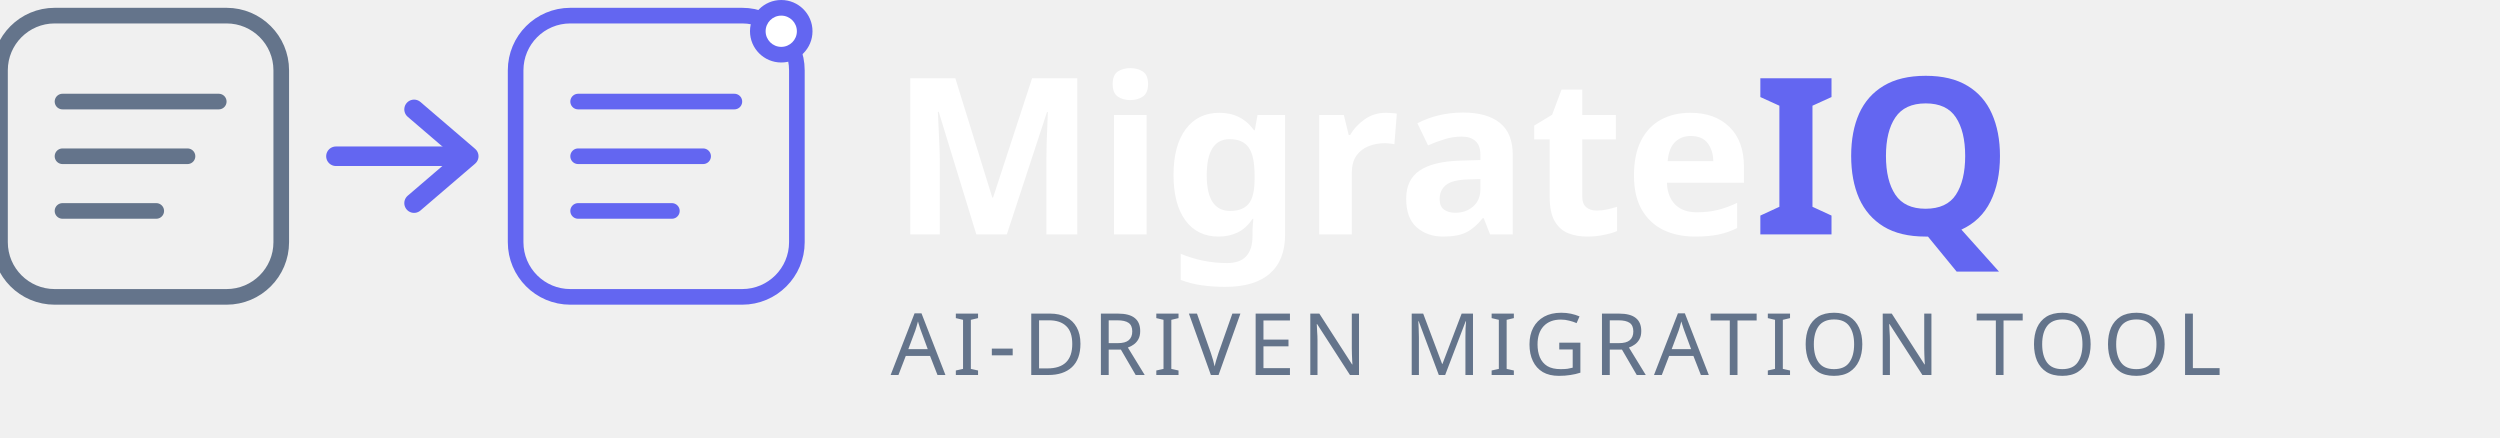
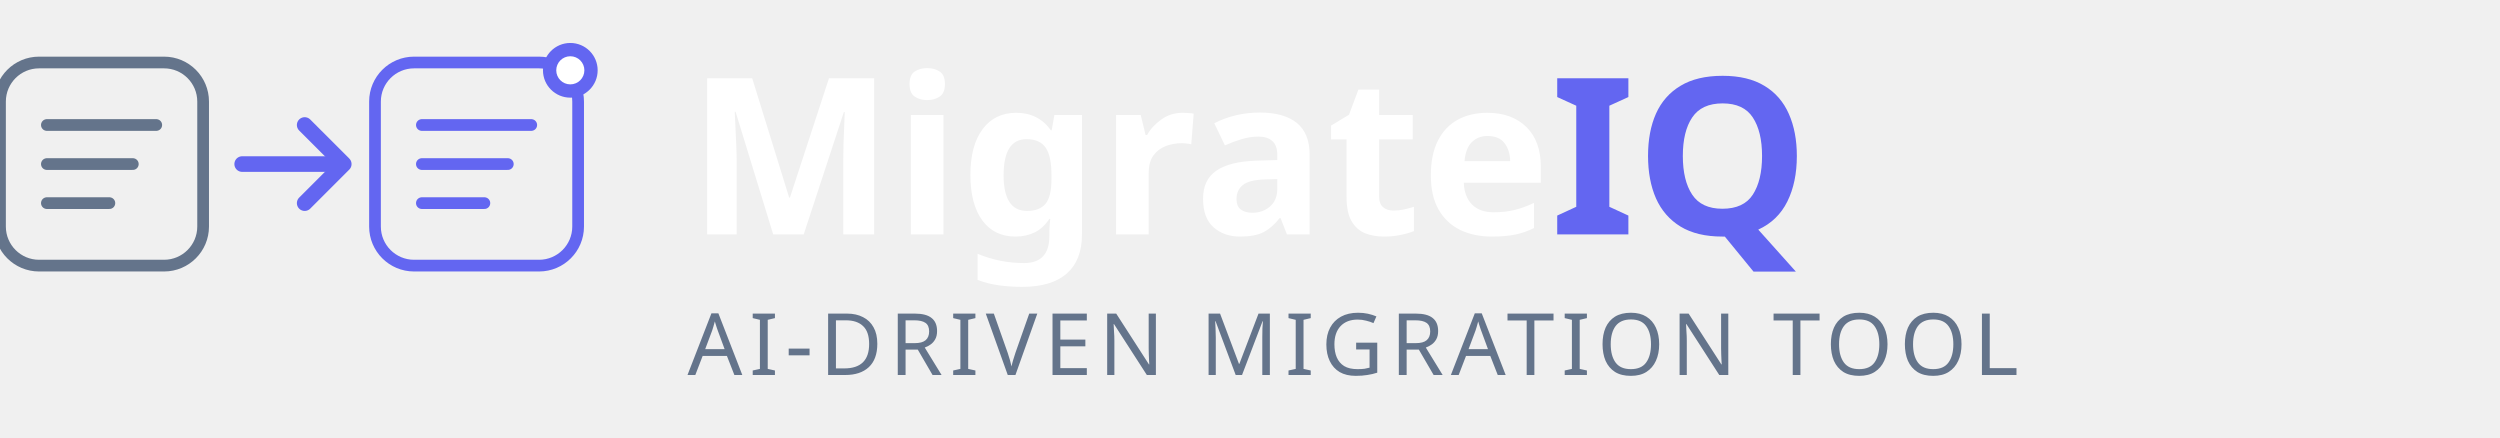
<svg xmlns="http://www.w3.org/2000/svg" width="320" height="56" viewBox="0 0 320 56">
-   <rect x="0" y="2" width="36" height="36" rx="7" fill="none" stroke="#64748b" stroke-width="2" />
-   <line x1="8" y1="13" x2="28" y2="13" stroke="#64748b" stroke-width="2" stroke-linecap="round" />
-   <line x1="8" y1="20" x2="24" y2="20" stroke="#64748b" stroke-width="2" stroke-linecap="round" />
-   <line x1="8" y1="27" x2="20" y2="27" stroke="#64748b" stroke-width="2" stroke-linecap="round" />
-   <line x1="43" y1="20" x2="58" y2="20" stroke="#6366f1" stroke-width="2.5" stroke-linecap="round" />
-   <polyline points="53,14 60,20 53,26" fill="none" stroke="#6366f1" stroke-width="2.5" stroke-linecap="round" stroke-linejoin="round" />
-   <rect x="66" y="2" width="36" height="36" rx="7" fill="none" stroke="#6366f1" stroke-width="2" />
-   <line x1="74" y1="13" x2="94" y2="13" stroke="#6366f1" stroke-width="2" stroke-linecap="round" />
-   <line x1="74" y1="20" x2="90" y2="20" stroke="#6366f1" stroke-width="2" stroke-linecap="round" />
-   <line x1="74" y1="27" x2="86" y2="27" stroke="#6366f1" stroke-width="2" stroke-linecap="round" />
-   <circle cx="100" cy="4" r="4" fill="#6366f1" />
-   <circle cx="100" cy="4" r="2" fill="white" />
-   <text x="114" y="30" font-family="system-ui, sans-serif" font-weight="600" font-size="28" fill="white">Migrate<tspan fill="#6366f1">IQ</tspan>
+   <rect x="0" y="8" width="26" height="26" rx="5" fill="none" stroke="#64748b" stroke-width="1.5" />
+   <line x1="6" y1="16" x2="20" y2="16" stroke="#64748b" stroke-width="1.5" stroke-linecap="round" />
+   <line x1="6" y1="21" x2="17" y2="21" stroke="#64748b" stroke-width="1.5" stroke-linecap="round" />
+   <line x1="6" y1="26" x2="14" y2="26" stroke="#64748b" stroke-width="1.5" stroke-linecap="round" />
+   <line x1="31" y1="21" x2="43" y2="21" stroke="#6366f1" stroke-width="2" stroke-linecap="round" />
+   <polyline points="39,16 44,21 39,26" fill="none" stroke="#6366f1" stroke-width="2" stroke-linecap="round" stroke-linejoin="round" />
+   <rect x="48" y="8" width="26" height="26" rx="5" fill="none" stroke="#6366f1" stroke-width="1.5" />
+   <line x1="54" y1="16" x2="68" y2="16" stroke="#6366f1" stroke-width="1.5" stroke-linecap="round" />
+   <line x1="54" y1="21" x2="65" y2="21" stroke="#6366f1" stroke-width="1.5" stroke-linecap="round" />
+   <line x1="54" y1="26" x2="62" y2="26" stroke="#6366f1" stroke-width="1.5" stroke-linecap="round" />
+   <circle cx="73" cy="9" r="3.5" fill="#6366f1" />
+   <circle cx="73" cy="9" r="1.8" fill="white" />
+   <text x="88" y="30" font-family="system-ui, sans-serif" font-weight="600" font-size="28" fill="white">Migrate<tspan fill="#6366f1">IQ</tspan>
  </text>
-   <text x="114" y="48" font-family="system-ui, sans-serif" font-weight="400" font-size="11" fill="#64748b" letter-spacing="0.08em">AI-DRIVEN MIGRATION TOOL</text>
+   <text x="88" y="48" font-family="system-ui, sans-serif" font-weight="400" font-size="11" fill="#64748b" letter-spacing="0.08em">AI-DRIVEN MIGRATION TOOL</text>
</svg>
